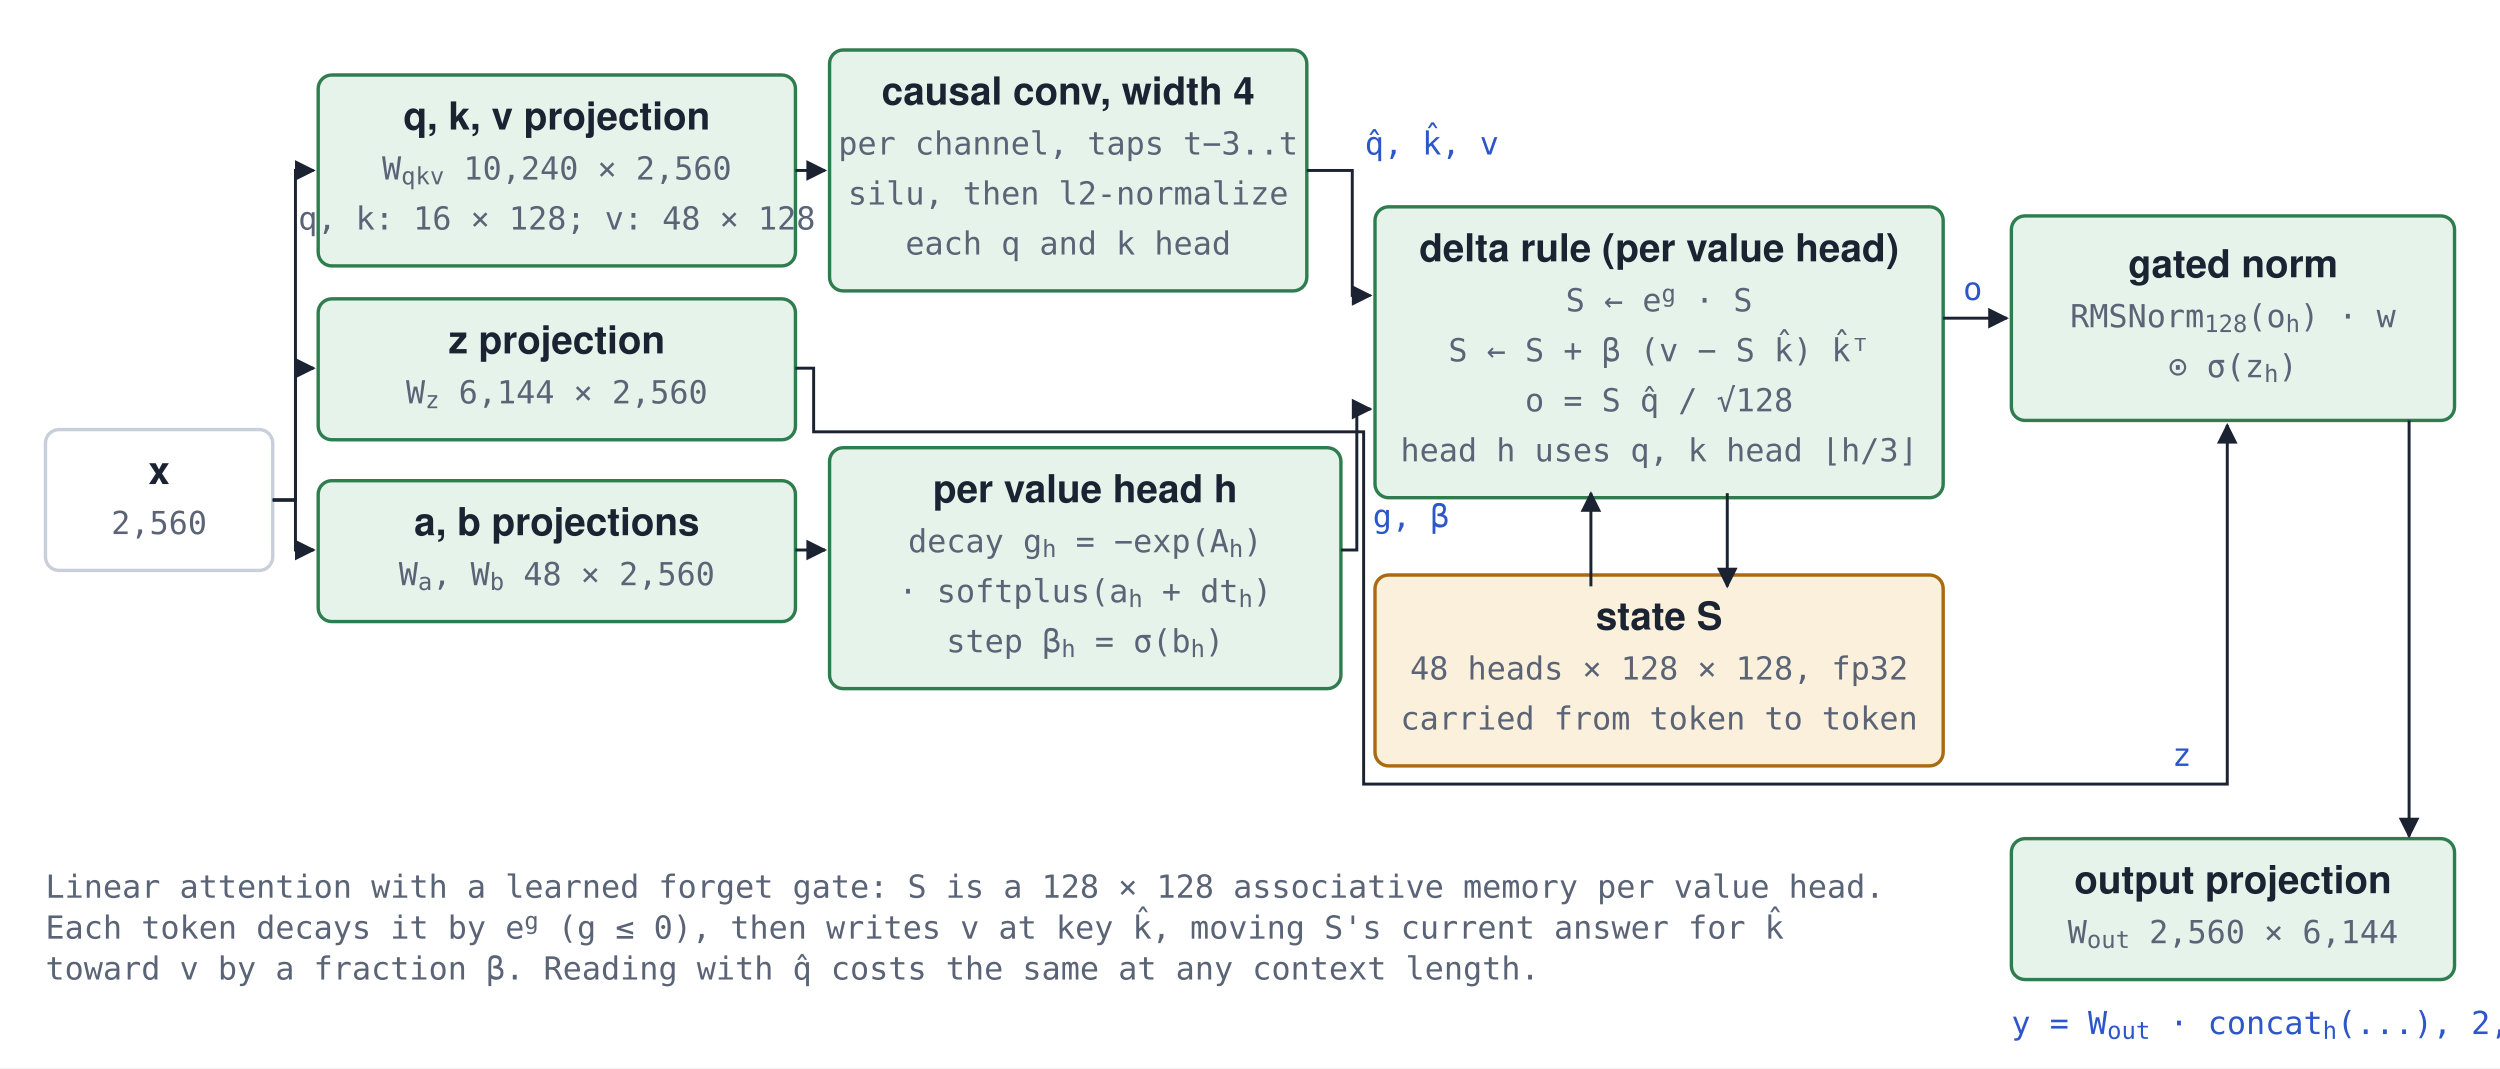
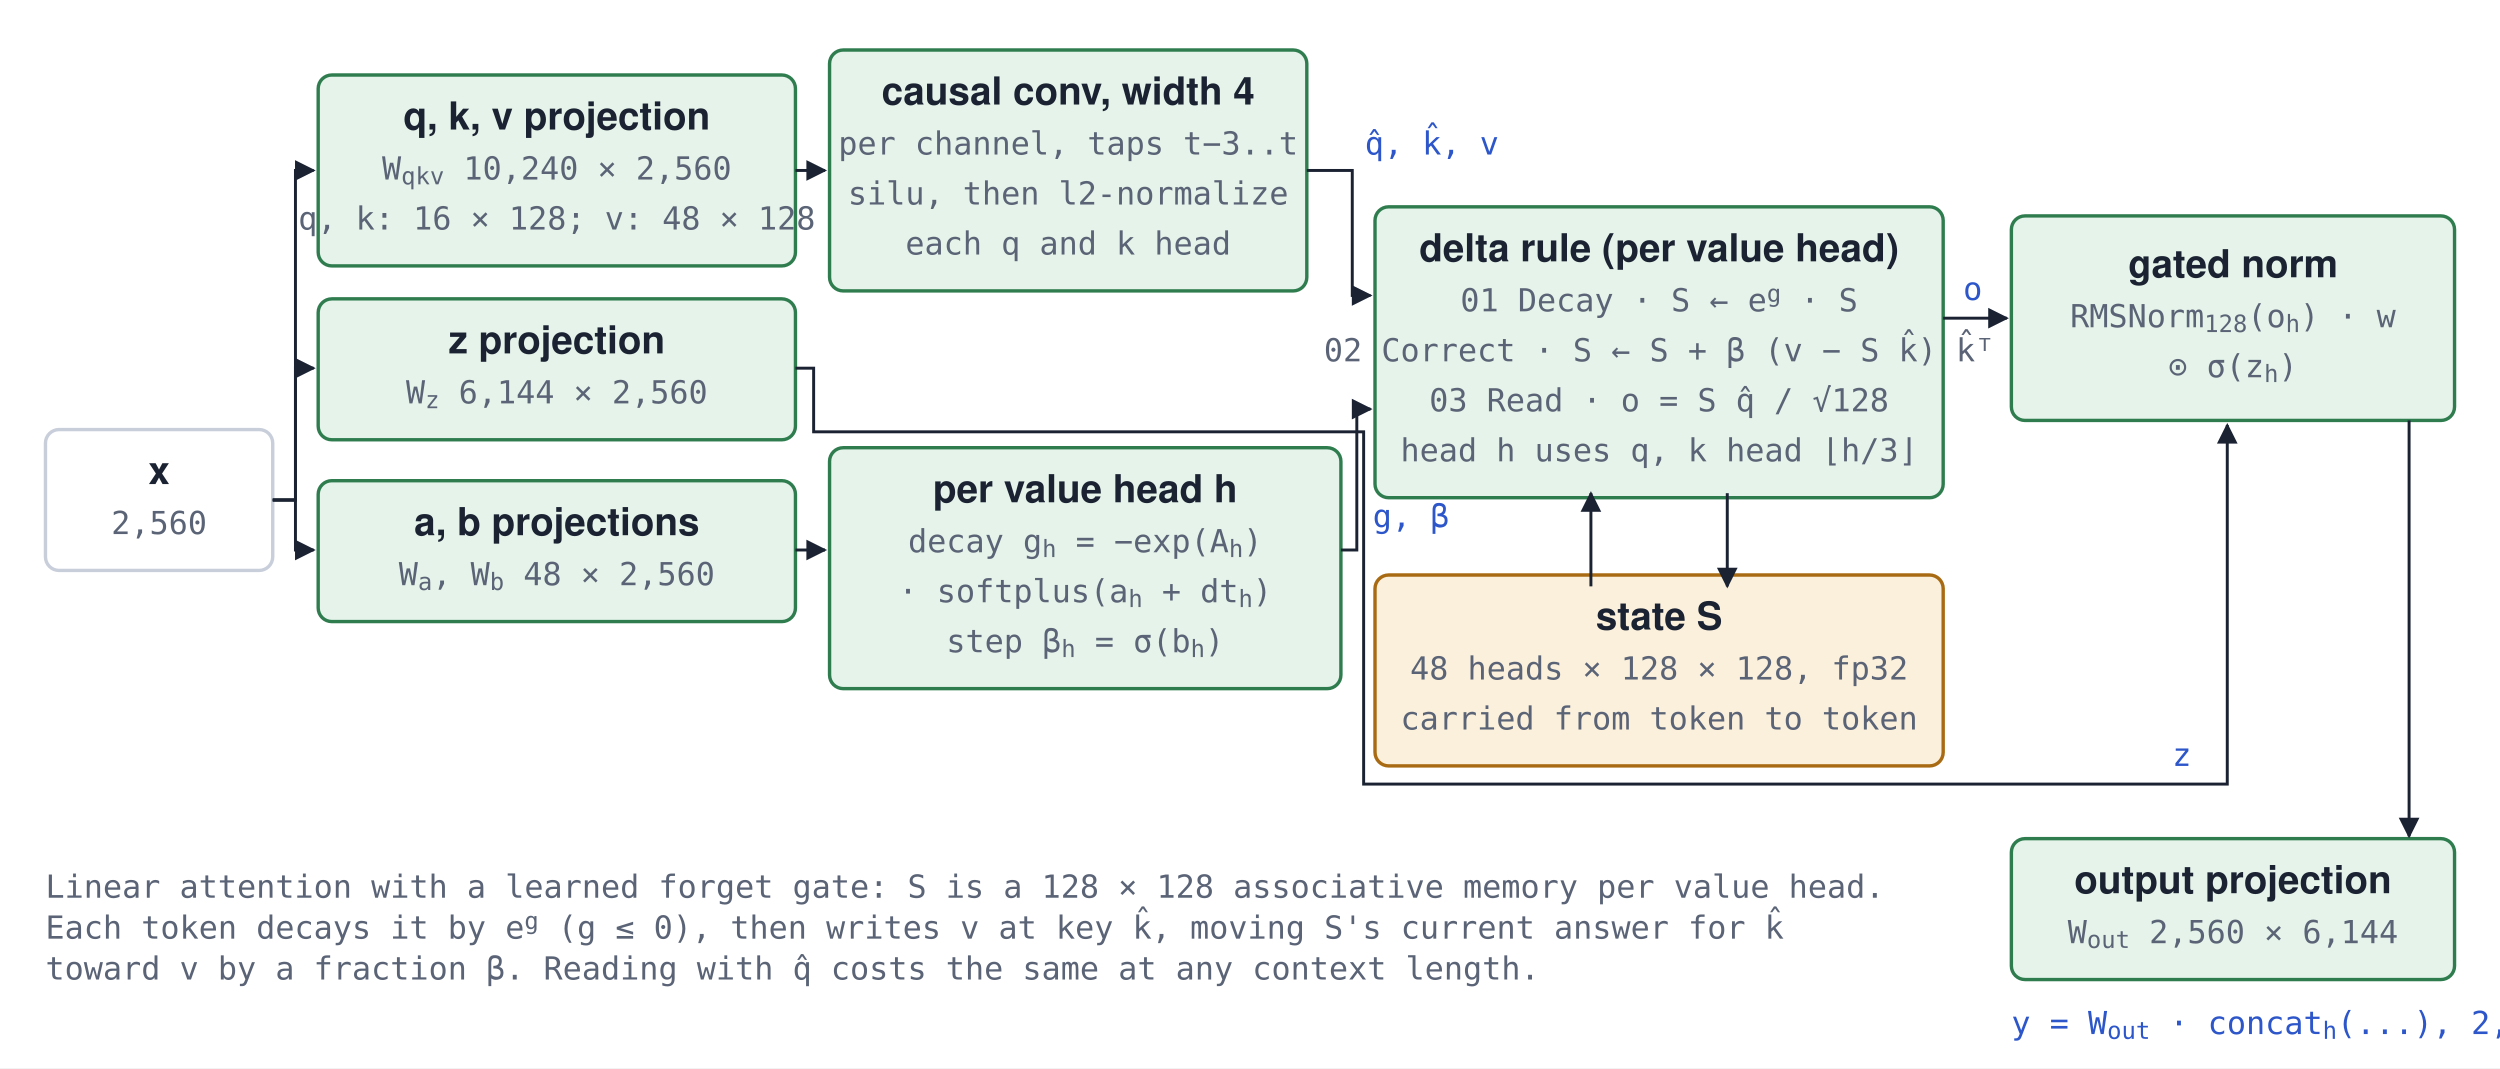
<svg xmlns="http://www.w3.org/2000/svg" viewBox="0 0 1100 470" role="img" aria-label="Gated DeltaNet layer: projections, a causal convolution and l2 norm, a decay g and step size beta per value head, the delta-rule update of the state matrix S, readout with q, gated norm and output projection">
  <rect width="100%" height="100%" fill="#ffffff" />
  <style>rect.ok{fill:#e5f3ea;stroke:#2f7d4f;stroke-width:1.5}rect.ref{fill:#fbf0dc;stroke:#a86a12;stroke-width:1.5;stroke-dasharray:5 3}rect.mix{fill:#e5f3ea;stroke:#a86a12;stroke-width:1.5;stroke-dasharray:5 3}rect.wt{fill:#eceefa;stroke:#5b5f9e;stroke-width:1.5}rect.dat{fill:#fff;stroke:#c9cfda;stroke-width:1.5}rect.host2{fill:#eef0f3;stroke:#6b7280;stroke-width:1.5}rect.st{fill:#fbf0dc;stroke:#a86a12;stroke-width:1.5}rect.spec{fill:none;stroke:#5a6476;stroke-width:1.5;stroke-dasharray:3 3}rect.bar{fill:#2c56c9}rect.bar2{fill:#b0245e}text.tm{font:600 14px Menlo,monospace;fill:#b0245e}rect.grp{fill:none;stroke:#5a6476;stroke-width:1;stroke-dasharray:2 4}text{fill:#1b2333}text.t{font:600 17px Helvetica,Arial,sans-serif}text.m{font:14px Menlo,monospace;fill:#5a6476}text.al{font:14px Menlo,monospace;fill:#2c56c9}text.gt{font:600 17px Helvetica,Arial,sans-serif;fill:#5a6476}polyline.ar{fill:none;stroke:#1b2333;stroke-width:1.3}polyline.dash{stroke-dasharray:6 4;stroke:#2c56c9}.ahp{fill:#1b2333}</style>
  <defs>
    <marker id="ah3" viewBox="0 0 10 10" refX="9" refY="5" markerWidth="7" markerHeight="7" orient="auto-start-reverse">
      <path d="M0,0 L10,5 L0,10 z" class="ahp" />
    </marker>
  </defs>
  <rect class="dat" x="20" y="189" width="100" height="62" rx="6" />
  <text class="t" x="70.0" y="213.0" text-anchor="middle">x</text>
  <text class="m" x="70.0" y="235.0" text-anchor="middle">2,560</text>
  <rect class="ok" x="140" y="33" width="210" height="84" rx="6" />
  <text class="t" x="245.0" y="57.0" text-anchor="middle">q, k, v projection</text>
  <text class="m" x="245.0" y="79.0" text-anchor="middle">W<tspan baseline-shift="sub" font-size="75%">qkv</tspan> 10,240 × 2,560</text>
  <text textLength="198" lengthAdjust="spacingAndGlyphs" class="m" x="245.0" y="101.0" text-anchor="middle">q, k: 16 × 128; v: 48 × 128</text>
  <rect class="ok" x="140" y="131.5" width="210" height="62" rx="6" />
  <text class="t" x="245.0" y="155.5" text-anchor="middle">z projection</text>
  <text class="m" x="245.0" y="177.5" text-anchor="middle">W<tspan baseline-shift="sub" font-size="75%">z</tspan> 6,144 × 2,560</text>
  <rect class="ok" x="140" y="211.5" width="210" height="62" rx="6" />
  <text class="t" x="245.0" y="235.5" text-anchor="middle">a, b projections</text>
  <text class="m" x="245.0" y="257.5" text-anchor="middle">W<tspan baseline-shift="sub" font-size="75%">a</tspan>, W<tspan baseline-shift="sub" font-size="75%">b</tspan> 48 × 2,560</text>
  <polyline class="ar" points="120,220 130,220 130,75 138,75" marker-end="url(#ah3)" />
  <polyline class="ar" points="120,220 130,220 130,162 138,162" marker-end="url(#ah3)" />
  <polyline class="ar" points="120,220 130,220 130,242 138,242" marker-end="url(#ah3)" />
  <rect class="ok" x="365" y="22" width="210" height="106" rx="6" />
  <text class="t" x="470.0" y="46.0" text-anchor="middle">causal conv, width 4</text>
  <text textLength="198" lengthAdjust="spacingAndGlyphs" class="m" x="470.0" y="68.0" text-anchor="middle">per channel, taps t−3..t</text>
  <text class="m" x="470.0" y="90.0" text-anchor="middle">silu, then l2-normalize</text>
  <text class="m" x="470.0" y="112.0" text-anchor="middle">each q and k head</text>
  <polyline class="ar" points="350,75 363,75" marker-end="url(#ah3)" />
  <rect class="ok" x="365" y="197" width="225" height="106" rx="6" />
  <text class="t" x="477.5" y="221.0" text-anchor="middle">per value head h</text>
  <text class="m" x="477.5" y="243.0" text-anchor="middle">decay g<tspan baseline-shift="sub" font-size="75%">h</tspan> = −exp(A<tspan baseline-shift="sub" font-size="75%">h</tspan>)</text>
  <text class="m" x="477.5" y="265.0" text-anchor="middle">  · softplus(a<tspan baseline-shift="sub" font-size="75%">h</tspan> + dt<tspan baseline-shift="sub" font-size="75%">h</tspan>)</text>
  <text class="m" x="477.5" y="287.0" text-anchor="middle">step β<tspan baseline-shift="sub" font-size="75%">h</tspan> = σ(b<tspan baseline-shift="sub" font-size="75%">h</tspan>)</text>
  <polyline class="ar" points="350,242 363,242" marker-end="url(#ah3)" />
  <rect class="ok" x="605" y="91" width="250" height="128" rx="6" />
  <text textLength="238" lengthAdjust="spacingAndGlyphs" class="t" x="730.0" y="115.0" text-anchor="middle">delta rule (per value head)</text>
-   <text class="m" x="730.0" y="137.0" text-anchor="middle">S ← e<tspan baseline-shift="super" font-size="75%">g</tspan> · S</text>
-   <text class="m" x="730.0" y="159.0" text-anchor="middle">S ← S + β (v − S k̂) k̂ᵀ</text>
-   <text class="m" x="730.0" y="181.0" text-anchor="middle">o = S q̂ / √128</text>
+   <text textLength="226" lengthAdjust="spacingAndGlyphs" class="m" x="730.0" y="137.0" text-anchor="middle">01 Decay · S ← e<tspan baseline-shift="super" font-size="75%">g</tspan> · S</text>
+   <text textLength="226" lengthAdjust="spacingAndGlyphs" class="m" x="730.0" y="159.0" text-anchor="middle">02 Correct · S ← S + β (v − S k̂) k̂ᵀ</text>
+   <text textLength="226" lengthAdjust="spacingAndGlyphs" class="m" x="730.0" y="181.0" text-anchor="middle">03 Read · o = S q̂ / √128</text>
  <text class="m" x="730.0" y="203.0" text-anchor="middle">head h uses q, k head ⌊h/3⌋</text>
  <polyline class="ar" points="575,75 595,75 595,130 603,130" marker-end="url(#ah3)" />
  <text class="al" x="630" y="68" text-anchor="middle">q̂, k̂, v</text>
  <polyline class="ar" points="590,242 597,242 597,180 603,180" marker-end="url(#ah3)" />
  <text class="al" x="604" y="232" text-anchor="start">g, β</text>
  <rect class="st" x="605" y="253" width="250" height="84" rx="6" />
  <text class="t" x="730.0" y="277.0" text-anchor="middle">state S</text>
  <text class="m" x="730.0" y="299.0" text-anchor="middle">48 heads × 128 × 128, fp32</text>
  <text class="m" x="730.0" y="321.0" text-anchor="middle">carried from token to token</text>
  <polyline class="ar" points="700,258 700,217" marker-end="url(#ah3)" />
  <polyline class="ar" points="760,217 760,258" marker-end="url(#ah3)" />
  <rect class="ok" x="885" y="95" width="195" height="90" rx="6" />
  <text class="t" x="982.5" y="122.0" text-anchor="middle">gated norm</text>
  <text class="m" x="982.5" y="144.0" text-anchor="middle">RMSNorm<tspan baseline-shift="sub" font-size="75%">128</tspan>(o<tspan baseline-shift="sub" font-size="75%">h</tspan>) · w</text>
  <text class="m" x="982.5" y="166.0" text-anchor="middle">⊙ σ(z<tspan baseline-shift="sub" font-size="75%">h</tspan>)</text>
  <polyline class="ar" points="855,140 883,140" marker-end="url(#ah3)" />
  <text class="al" x="868" y="132" text-anchor="middle">o</text>
  <polyline class="ar" points="350,162 358,162 358,190 600,190 600,345 980,345 980,187" marker-end="url(#ah3)" />
  <text class="al" x="960" y="337" text-anchor="middle">z</text>
  <rect class="ok" x="885" y="369" width="195" height="62" rx="6" />
  <text class="t" x="982.5" y="393.0" text-anchor="middle">output projection</text>
  <text class="m" x="982.5" y="415.0" text-anchor="middle">W<tspan baseline-shift="sub" font-size="75%">out</tspan> 2,560 × 6,144</text>
  <polyline class="ar" points="1060,185 1060,368" marker-end="url(#ah3)" />
  <text textLength="200" lengthAdjust="spacingAndGlyphs" class="al" x="885" y="455" text-anchor="start">y = W<tspan baseline-shift="sub" font-size="75%">out</tspan> · concat<tspan baseline-shift="sub" font-size="75%">h</tspan>(...), 2,560</text>
  <text class="m" x="20" y="395" text-anchor="start">Linear attention with a learned forget gate: S is a 128 × 128 associative memory per value head.</text>
  <text class="m" x="20" y="413" text-anchor="start">Each token decays it by e<tspan baseline-shift="super" font-size="75%">g</tspan> (g ≤ 0), then writes v at key k̂, moving S's current answer for k̂</text>
  <text class="m" x="20" y="431" text-anchor="start">toward v by a fraction β. Reading with q̂ costs the same at any context length.</text>
</svg>
